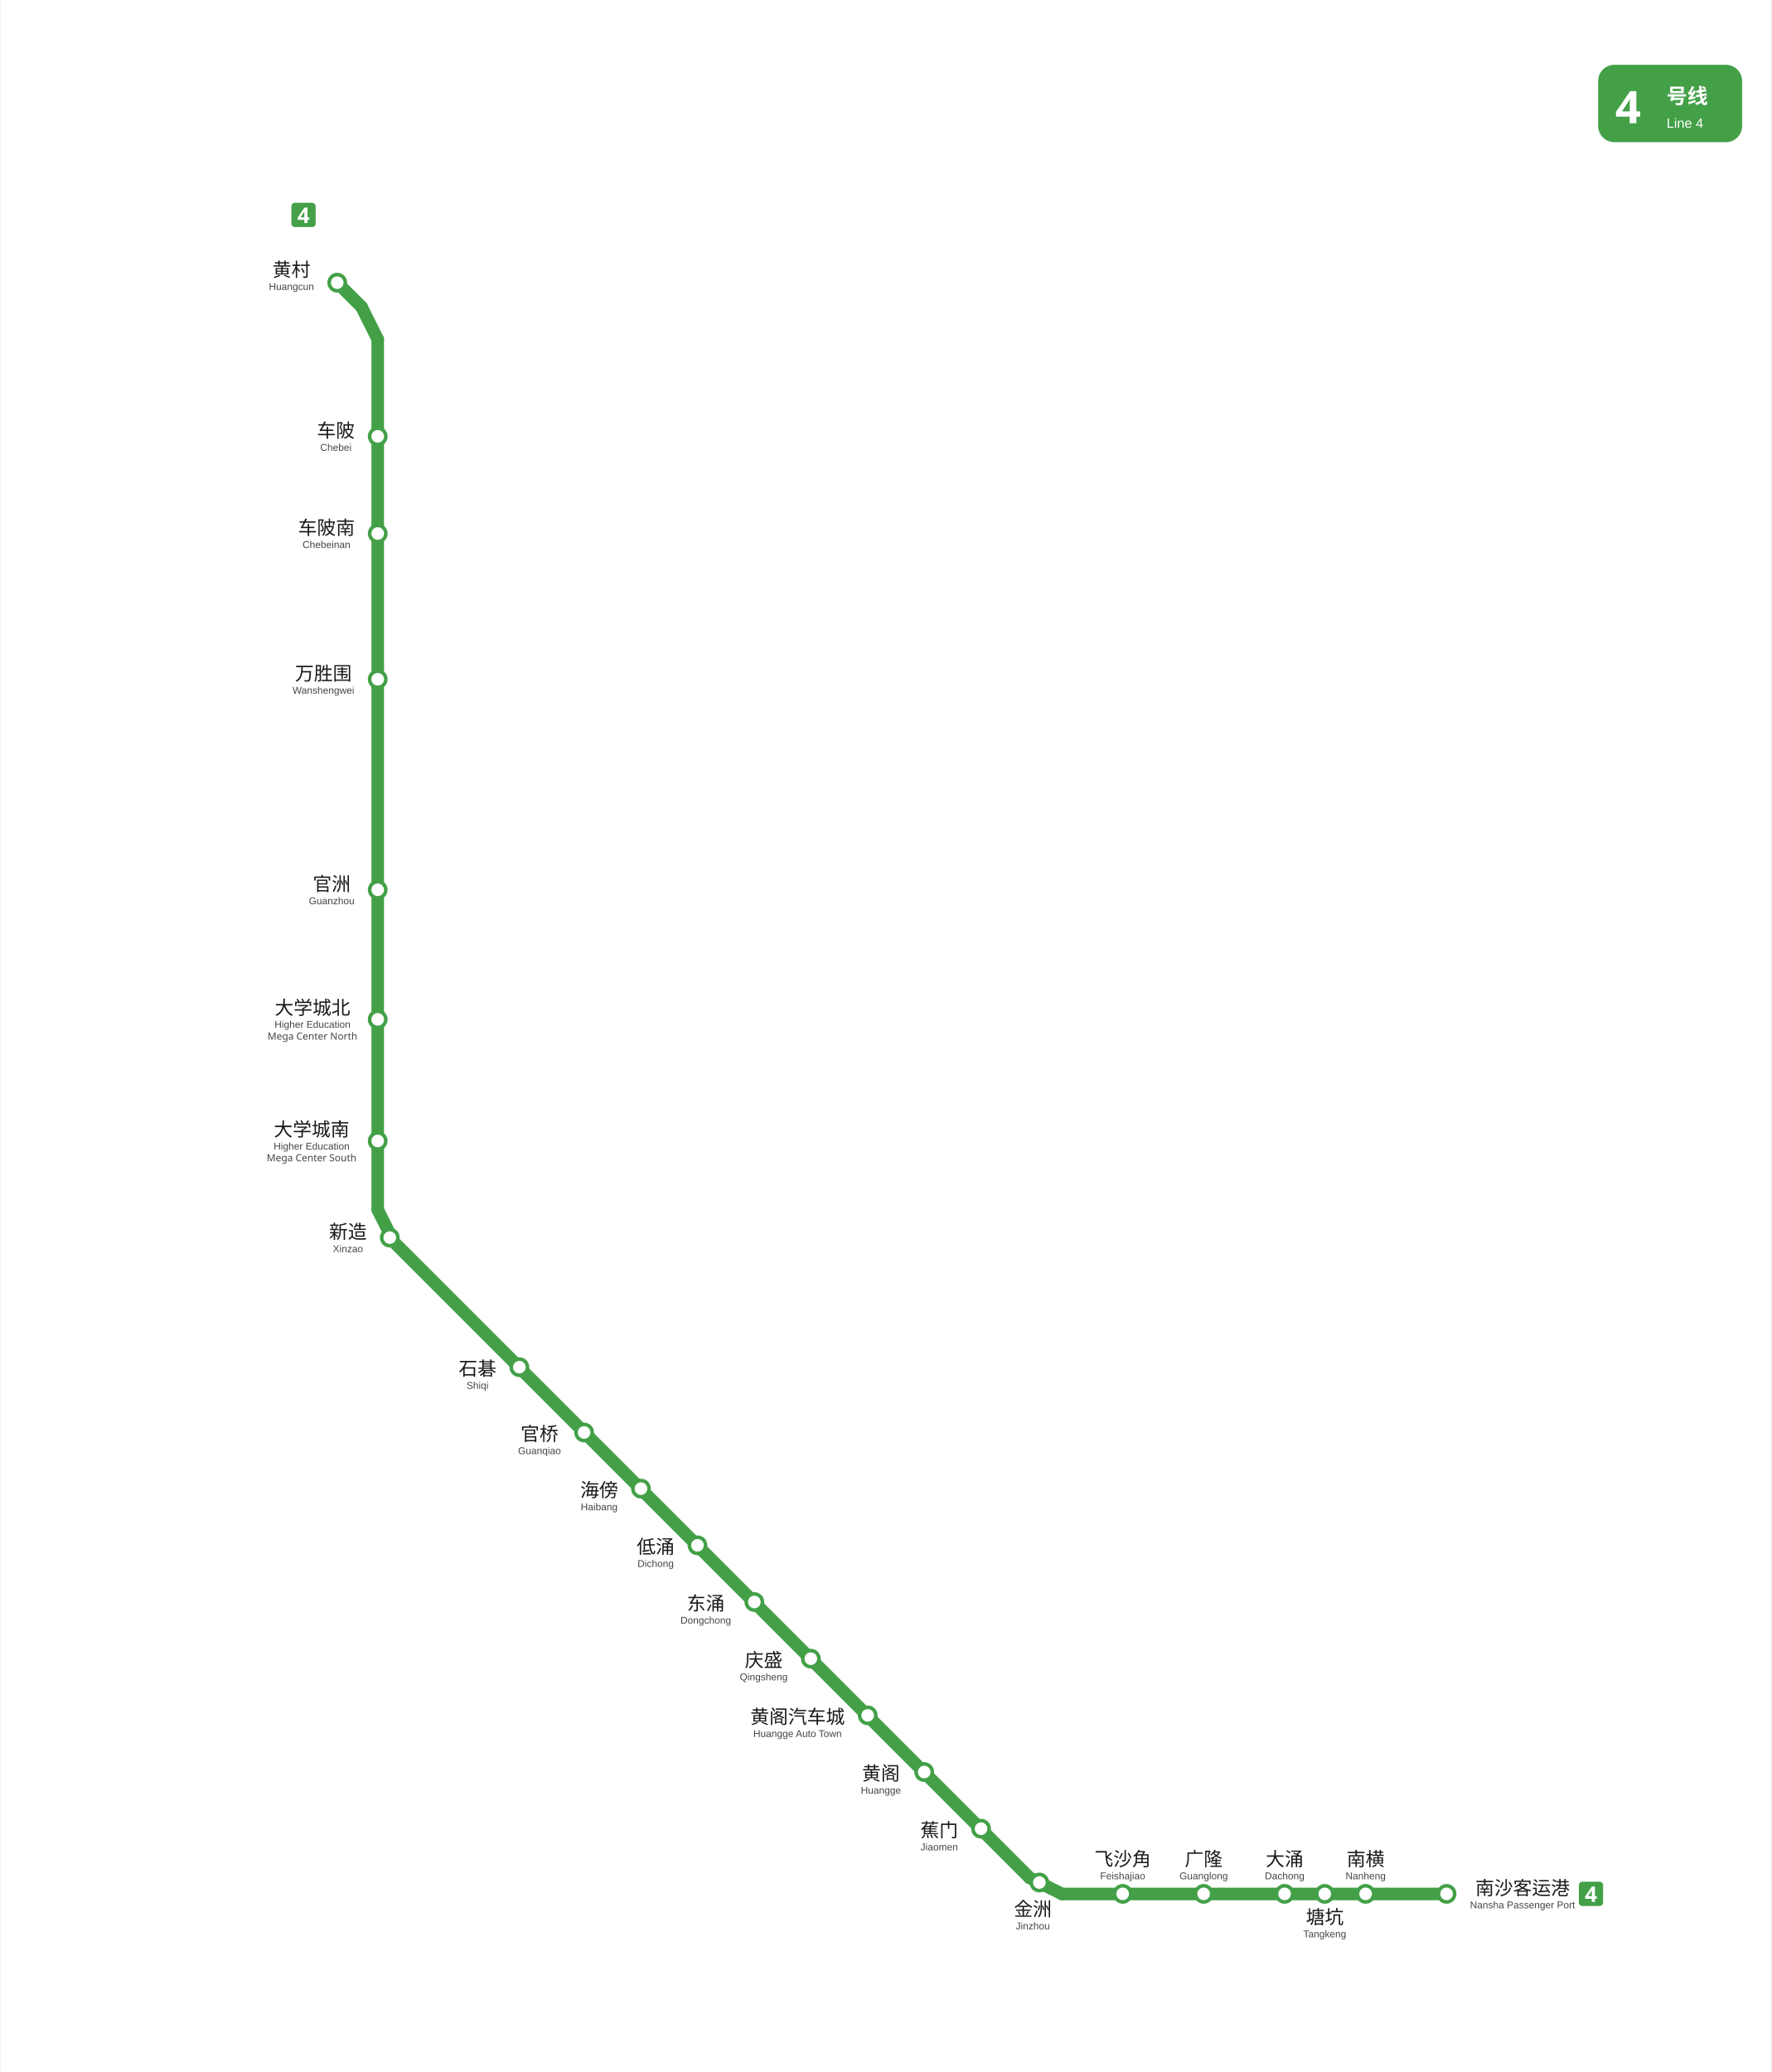
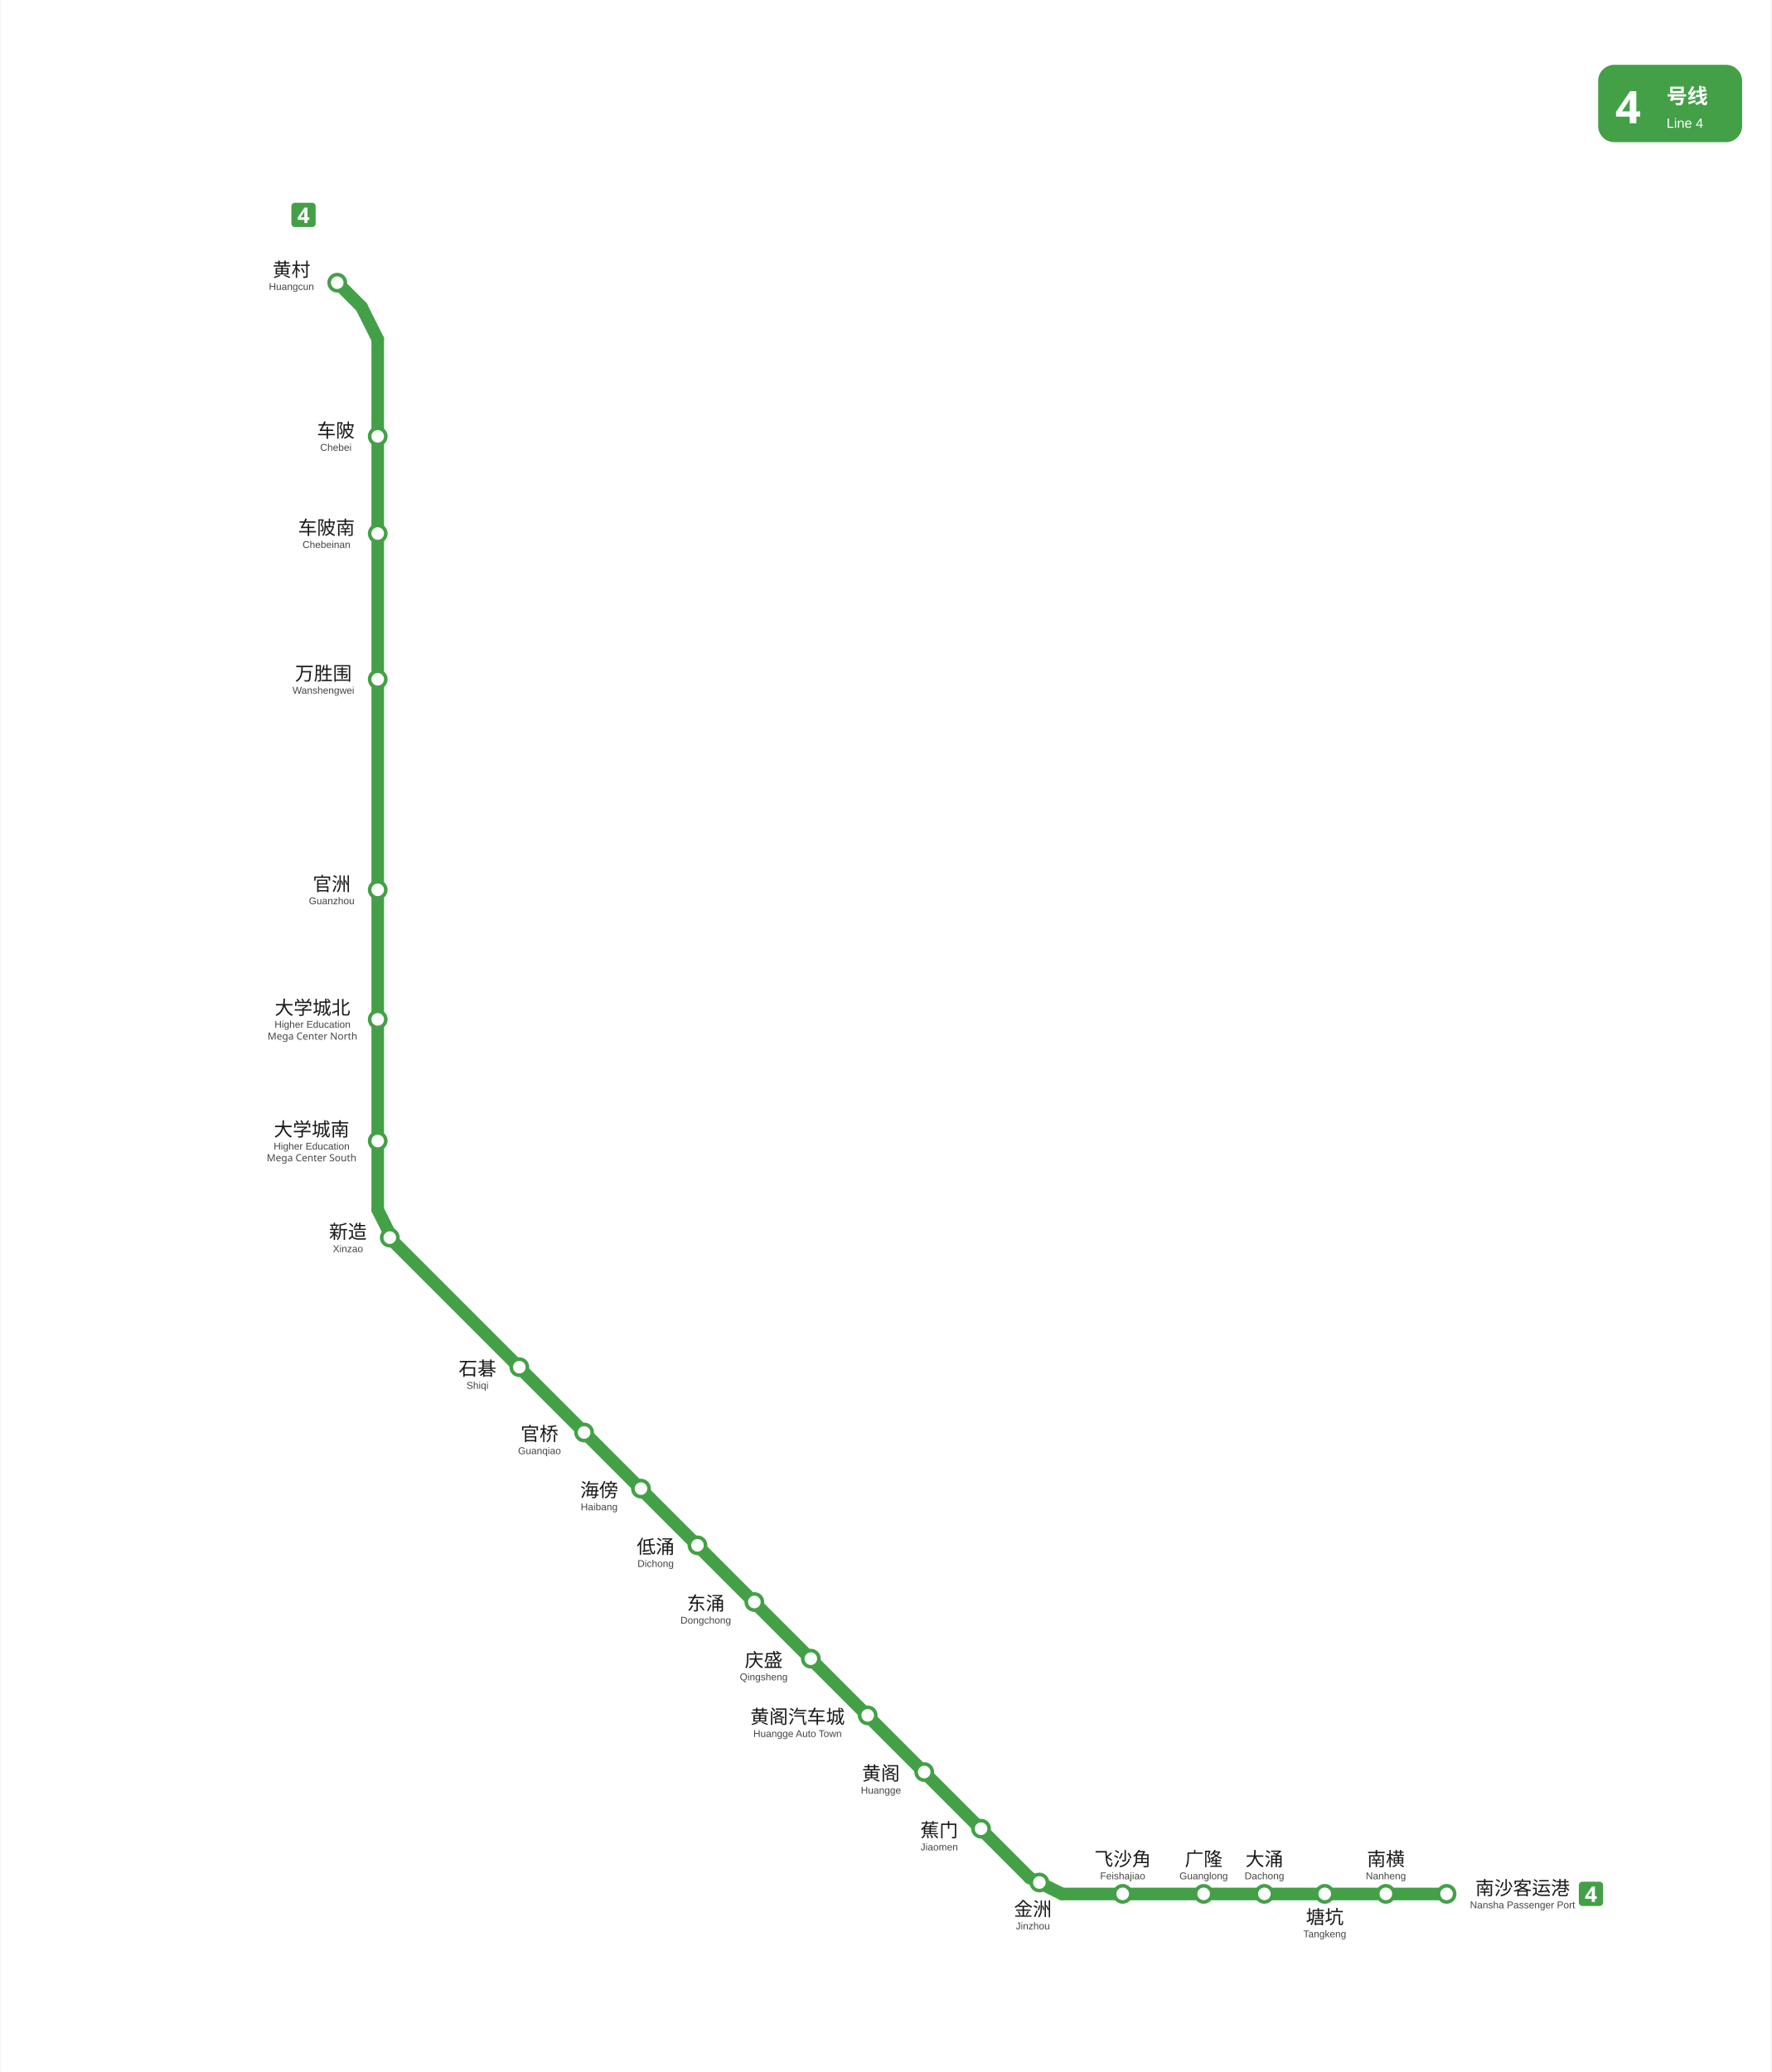
<svg xmlns="http://www.w3.org/2000/svg" viewBox="1774.9 767.7 983.8 1151.5" data-pins="万胜围,东涌,低涌,南横,南沙客运港,塘坑,大学城北,大学城南,大涌,官桥,官洲,广隆,庆盛,新造,海傍,石碁,蕉门,车陂,车陂南,金洲,飞沙角,黄村,黄阁,黄阁汽车城" width="984" height="1151">
  <rect x="1774.917" y="767.717" width="983.828" height="1151.483" fill="#ffffff" />
  <g id="走廊">
    <line x1="1984.50" y1="956.25" x2="1984.50" y2="1440.00" style="fill:none;stroke:#43A047;stroke-width:7;stroke-linecap:round" />
    <line x1="1993.50" y1="1458.00" x2="2346.75" y2="1811.25" style="fill:none;stroke:#43A047;stroke-width:7;stroke-linecap:round" />
    <line x1="2364.75" y1="1820.25" x2="2578.50" y2="1820.25" style="fill:none;stroke:#43A047;stroke-width:7;stroke-linecap:round" />
    <line x1="1962.00" y1="924.75" x2="1975.50" y2="938.25" style="fill:none;stroke:#43A047;stroke-width:7;stroke-linecap:round" />
    <line x1="1984.50" y1="1440.00" x2="1993.50" y2="1458.00" style="fill:none;stroke:#43A047;stroke-width:7;stroke-linecap:round" />
    <line x1="2364.75" y1="1820.25" x2="2346.75" y2="1811.25" style="fill:none;stroke:#43A047;stroke-width:7;stroke-linecap:round" />
    <line x1="1984.50" y1="956.25" x2="1975.50" y2="938.25" style="fill:none;stroke:#43A047;stroke-width:7;stroke-linecap:round" />
  </g>
  <g id="站圆">
    <circle cx="1962.0" cy="924.8" r="4.5" data-nm="黄村" style="fill:#FFFFFF;stroke:#43A047;stroke-width:2" />
    <circle cx="1984.5" cy="1010.2" r="4.5" data-nm="车陂" style="fill:#FFFFFF;stroke:#43A047;stroke-width:2" />
    <circle cx="1984.5" cy="1064.2" r="4.5" data-nm="车陂南" style="fill:#FFFFFF;stroke:#43A047;stroke-width:2" />
    <circle cx="1984.5" cy="1145.2" r="4.5" data-nm="万胜围" style="fill:#FFFFFF;stroke:#43A047;stroke-width:2" />
    <circle cx="1984.5" cy="1262.2" r="4.5" data-nm="官洲" style="fill:#FFFFFF;stroke:#43A047;stroke-width:2" />
    <circle cx="1984.5" cy="1334.2" r="4.5" data-nm="大学城北" style="fill:#FFFFFF;stroke:#43A047;stroke-width:2" />
    <circle cx="1984.5" cy="1401.8" r="4.5" data-nm="大学城南" style="fill:#FFFFFF;stroke:#43A047;stroke-width:2" />
    <circle cx="1991.2" cy="1455.5" r="4.5" data-nm="新造" style="fill:#FFFFFF;stroke:#43A047;stroke-width:2" />
    <circle cx="2063.2" cy="1527.5" r="4.5" data-nm="石碁" style="fill:#FFFFFF;stroke:#43A047;stroke-width:2" />
    <circle cx="2099.2" cy="1563.8" r="4.5" data-nm="官桥" style="fill:#FFFFFF;stroke:#43A047;stroke-width:2" />
    <circle cx="2130.8" cy="1595.0" r="4.5" data-nm="海傍" style="fill:#FFFFFF;stroke:#43A047;stroke-width:2" />
    <circle cx="2162.2" cy="1626.5" r="4.5" data-nm="低涌" style="fill:#FFFFFF;stroke:#43A047;stroke-width:2" />
    <circle cx="2193.8" cy="1658.0" r="4.5" data-nm="东涌" style="fill:#FFFFFF;stroke:#43A047;stroke-width:2" />
    <circle cx="2225.2" cy="1689.5" r="4.5" data-nm="庆盛" style="fill:#FFFFFF;stroke:#43A047;stroke-width:2" />
    <circle cx="2256.8" cy="1721.0" r="4.5" data-nm="黄阁汽车城" style="fill:#FFFFFF;stroke:#43A047;stroke-width:2" />
    <circle cx="2288.2" cy="1752.5" r="4.5" data-nm="黄阁" style="fill:#FFFFFF;stroke:#43A047;stroke-width:2" />
    <circle cx="2319.8" cy="1784.0" r="4.5" data-nm="蕉门" style="fill:#FFFFFF;stroke:#43A047;stroke-width:2" />
    <circle cx="2352.2" cy="1813.9" r="4.5" data-nm="金洲" style="fill:#FFFFFF;stroke:#43A047;stroke-width:2" />
    <circle cx="2398.5" cy="1820.2" r="4.5" data-nm="飞沙角" style="fill:#FFFFFF;stroke:#43A047;stroke-width:2" />
    <circle cx="2443.5" cy="1820.2" r="4.5" data-nm="广隆" style="fill:#FFFFFF;stroke:#43A047;stroke-width:2" />
-     <circle cx="2488.5" cy="1820.2" r="4.5" data-nm="大涌" style="fill:#FFFFFF;stroke:#43A047;stroke-width:2" />
+     <circle cx="2477.25" cy="1820.2" r="4.5" data-nm="大涌" style="fill:#FFFFFF;stroke:#43A047;stroke-width:2" />
    <circle cx="2510.8" cy="1820.2" r="4.5" data-nm="塘坑" style="fill:#FFFFFF;stroke:#43A047;stroke-width:2" />
-     <circle cx="2533.5" cy="1820.2" r="4.5" data-nm="南横" style="fill:#FFFFFF;stroke:#43A047;stroke-width:2" />
+     <circle cx="2544.75" cy="1820.2" r="4.5" data-nm="南横" style="fill:#FFFFFF;stroke:#43A047;stroke-width:2" />
    <circle cx="2578.5" cy="1820.2" r="4.5" data-nm="南沙客运港" style="fill:#FFFFFF;stroke:#43A047;stroke-width:2" />
  </g>
  <g id="线路徽标">
    <g data-badge="header" transform="translate(2662.74 803.717)" data-ink="#FFFFFF" data-box="2662.7,803.7,2742.7,846.7" data-chip="2662.7,803.7,2742.7,846.7">
      <rect x="0" y="0" width="80.0" height="43.0" rx="9.0" fill="#43A047" />
      <text x="9.5" y="32.5" font-family="'Microsoft YaHei', sans-serif" font-size="25" font-weight="bold" fill="#FFFFFF">4</text>
      <text x="38.0" y="21.5" font-family="'Microsoft YaHei', sans-serif" font-size="11.5" font-weight="600" fill="#FFFFFF">号线</text>
      <text x="38.0" y="35.0" font-family="Arial, sans-serif" font-size="7.5" fill="#FFFFFF">Line 4</text>
    </g>
    <g data-badge="chip" transform="translate(1936.52 880.394)" data-box="1936.5,880.4,1950.0,893.9">
      <path d="M11.54 13.49h-9.59c-1.07 0 -1.95 -0.88 -1.95 -1.95v-9.59c0 -1.07 0.88 -1.95 1.95 -1.95h9.59c1.07 0 1.95 0.88 1.95 1.95v9.59C13.49 12.61 12.61 13.49 11.54 13.49z" fill="#43A047" />
      <path d="M9.97 9.46h-1.03v1.78h-1.76v-1.78h-3.66v-1.26l3.76 -5.53h1.67v5.39h1.03V9.46zM7.17 8.06v-1.45c0 -0.18 0 -0.41 0.01 -0.67c0.01 -0.26 0.02 -0.51 0.03 -0.74c0.01 -0.23 0.02 -0.38 0.03 -0.45h-0.05c-0.07 0.16 -0.15 0.32 -0.23 0.47c-0.08 0.15 -0.18 0.31 -0.28 0.47l-1.57 2.38H7.17z" fill="#FFFFFF" />
    </g>
    <g data-badge="chip" transform="translate(2652 1813.46)" data-box="2652.0,1813.5,2665.5,1826.9">
      <path d="M11.54 13.49h-9.59c-1.07 0 -1.95 -0.88 -1.95 -1.95v-9.59c0 -1.07 0.88 -1.95 1.95 -1.95h9.59c1.07 0 1.95 0.88 1.95 1.95v9.59C13.49 12.61 12.61 13.49 11.54 13.49z" fill="#43A047" />
      <path d="M9.97 9.46h-1.03v1.78h-1.76v-1.78h-3.66v-1.26l3.76 -5.53h1.67v5.39h1.03V9.46zM7.17 8.06v-1.45c0 -0.18 0 -0.41 0.01 -0.67c0.01 -0.26 0.02 -0.51 0.03 -0.74c0.01 -0.23 0.02 -0.38 0.03 -0.45h-0.05c-0.07 0.16 -0.15 0.32 -0.23 0.47c-0.08 0.15 -0.18 0.31 -0.28 0.47l-1.57 2.38H7.17z" fill="#FFFFFF" />
    </g>
  </g>
  <g id="站名标注" font-family="'Microsoft YaHei', 'PingFang SC', sans-serif">
    <text x="1936.55" y="921.33" text-anchor="middle" font-size="10.5" font-weight="500" fill="#1a1a1a">黄村</text>
    <text x="1936.55" y="928.83" text-anchor="middle" font-size="5.5" font-family="Arial, sans-serif" fill="#444444">Huangcun</text>
    <text x="1961.25" y="1010.73" text-anchor="middle" font-size="10.5" font-weight="500" fill="#1a1a1a">车陂</text>
    <text x="1961.25" y="1018.23" text-anchor="middle" font-size="5.5" font-family="Arial, sans-serif" fill="#444444">Chebei</text>
    <text x="1956.00" y="1064.73" text-anchor="middle" font-size="10.5" font-weight="500" fill="#1a1a1a">车陂南</text>
    <text x="1956.00" y="1072.23" text-anchor="middle" font-size="5.5" font-family="Arial, sans-serif" fill="#444444">Chebeinan</text>
    <text x="1954.30" y="1145.73" text-anchor="middle" font-size="10.5" font-weight="500" fill="#1a1a1a">万胜围</text>
    <text x="1954.30" y="1153.23" text-anchor="middle" font-size="5.5" font-family="Arial, sans-serif" fill="#444444">Wanshengwei</text>
    <text x="1958.90" y="1262.73" text-anchor="middle" font-size="10.5" font-weight="500" fill="#1a1a1a">官洲</text>
    <text x="1958.90" y="1270.23" text-anchor="middle" font-size="5.5" font-family="Arial, sans-serif" fill="#444444">Guanzhou</text>
    <text x="1948.25" y="1331.48" text-anchor="middle" font-size="10.5" font-weight="500" fill="#1a1a1a">大学城北</text>
    <text x="1948.25" y="1338.88" text-anchor="middle" font-size="5.5" font-family="Arial, sans-serif" fill="#444444">Higher Education</text>
    <text x="1948.25" y="1345.48" text-anchor="middle" font-size="5.5" fill="#444444">Mega Center North</text>
    <text x="1947.75" y="1399.08" text-anchor="middle" font-size="10.5" font-weight="500" fill="#1a1a1a">大学城南</text>
    <text x="1947.75" y="1406.58" text-anchor="middle" font-size="5.5" font-family="Arial, sans-serif" fill="#444444">Higher Education</text>
    <text x="1947.75" y="1413.08" text-anchor="middle" font-size="5.5" fill="#444444">Mega Center South</text>
    <text x="1967.95" y="1455.98" text-anchor="middle" font-size="10.5" font-weight="500" fill="#1a1a1a">新造</text>
    <text x="1967.95" y="1463.58" text-anchor="middle" font-size="5.5" font-family="Arial, sans-serif" fill="#444444">Xinzao</text>
    <text x="2039.95" y="1532.03" text-anchor="middle" font-size="10.5" font-weight="500" fill="#1a1a1a">石碁</text>
    <text x="2039.95" y="1539.53" text-anchor="middle" font-size="5.5" font-family="Arial, sans-serif" fill="#444444">Shiqi</text>
    <text x="2074.40" y="1568.33" text-anchor="middle" font-size="10.5" font-weight="500" fill="#1a1a1a">官桥</text>
    <text x="2074.40" y="1575.83" text-anchor="middle" font-size="5.5" font-family="Arial, sans-serif" fill="#444444">Guanqiao</text>
    <text x="2107.55" y="1599.53" text-anchor="middle" font-size="10.5" font-weight="500" fill="#1a1a1a">海傍</text>
    <text x="2107.55" y="1607.03" text-anchor="middle" font-size="5.5" font-family="Arial, sans-serif" fill="#444444">Haibang</text>
    <text x="2138.95" y="1631.03" text-anchor="middle" font-size="10.5" font-weight="500" fill="#1a1a1a">低涌</text>
    <text x="2138.95" y="1638.53" text-anchor="middle" font-size="5.5" font-family="Arial, sans-serif" fill="#444444">Dichong</text>
    <text x="2166.80" y="1662.53" text-anchor="middle" font-size="10.5" font-weight="500" fill="#1a1a1a">东涌</text>
    <text x="2166.80" y="1670.03" text-anchor="middle" font-size="5.5" font-family="Arial, sans-serif" fill="#444444">Dongchong</text>
    <text x="2199.00" y="1694.03" text-anchor="middle" font-size="10.5" font-weight="500" fill="#1a1a1a">庆盛</text>
    <text x="2199.00" y="1701.53" text-anchor="middle" font-size="5.5" font-family="Arial, sans-serif" fill="#444444">Qingsheng</text>
    <text x="2217.80" y="1725.53" text-anchor="middle" font-size="10.5" font-weight="500" fill="#1a1a1a">黄阁汽车城</text>
    <text x="2217.80" y="1733.03" text-anchor="middle" font-size="5.5" font-family="Arial, sans-serif" fill="#444444">Huangge Auto Town</text>
    <text x="2264.15" y="1757.03" text-anchor="middle" font-size="10.5" font-weight="500" fill="#1a1a1a">黄阁</text>
    <text x="2264.15" y="1764.53" text-anchor="middle" font-size="5.5" font-family="Arial, sans-serif" fill="#444444">Huangge</text>
    <text x="2296.55" y="1788.53" text-anchor="middle" font-size="10.5" font-weight="500" fill="#1a1a1a">蕉门</text>
    <text x="2296.55" y="1796.03" text-anchor="middle" font-size="5.5" font-family="Arial, sans-serif" fill="#444444">Jiaomen</text>
    <text x="2398.50" y="1804.60" text-anchor="middle" font-size="10.5" font-weight="500" fill="#1a1a1a">飞沙角</text>
    <text x="2398.50" y="1812.10" text-anchor="middle" font-size="5.5" font-family="Arial, sans-serif" fill="#444444">Feishajiao</text>
    <text x="2443.50" y="1804.60" text-anchor="middle" font-size="10.5" font-weight="500" fill="#1a1a1a">广隆</text>
    <text x="2443.50" y="1812.10" text-anchor="middle" font-size="5.5" font-family="Arial, sans-serif" fill="#444444">Guanglong</text>
-     <text x="2488.50" y="1804.60" text-anchor="middle" font-size="10.5" font-weight="500" fill="#1a1a1a">大涌</text>
-     <text x="2488.50" y="1812.10" text-anchor="middle" font-size="5.5" font-family="Arial, sans-serif" fill="#444444">Dachong</text>
+     <text x="2477.25" y="1804.60" text-anchor="middle" font-size="10.5" font-weight="500" fill="#1a1a1a">大涌</text>
+     <text x="2477.25" y="1812.10" text-anchor="middle" font-size="5.5" font-family="Arial, sans-serif" fill="#444444">Dachong</text>
    <text x="2510.80" y="1836.86" text-anchor="middle" font-size="10.5" font-weight="500" fill="#1a1a1a">塘坑</text>
    <text x="2510.80" y="1844.36" text-anchor="middle" font-size="5.5" font-family="Arial, sans-serif" fill="#444444">Tangkeng</text>
-     <text x="2533.50" y="1804.60" text-anchor="middle" font-size="10.5" font-weight="500" fill="#1a1a1a">南横</text>
-     <text x="2533.50" y="1812.10" text-anchor="middle" font-size="5.5" font-family="Arial, sans-serif" fill="#444444">Nanheng</text>
+     <text x="2544.75" y="1804.60" text-anchor="middle" font-size="10.5" font-weight="500" fill="#1a1a1a">南横</text>
+     <text x="2544.75" y="1812.10" text-anchor="middle" font-size="5.5" font-family="Arial, sans-serif" fill="#444444">Nanheng</text>
    <text x="2620.70" y="1820.73" text-anchor="middle" font-size="10.5" font-weight="500" fill="#1a1a1a">南沙客运港</text>
    <text x="2620.70" y="1828.23" text-anchor="middle" font-size="5.5" font-family="Arial, sans-serif" fill="#444444">Nansha Passenger Port</text>
    <text x="2348.56" y="1832.42" text-anchor="middle" font-size="10.5" font-weight="500" fill="#1a1a1a">金洲</text>
    <text x="2348.56" y="1839.92" text-anchor="middle" font-size="5.5" font-family="Arial, sans-serif" fill="#444444">Jinzhou</text>
  </g>
</svg>
